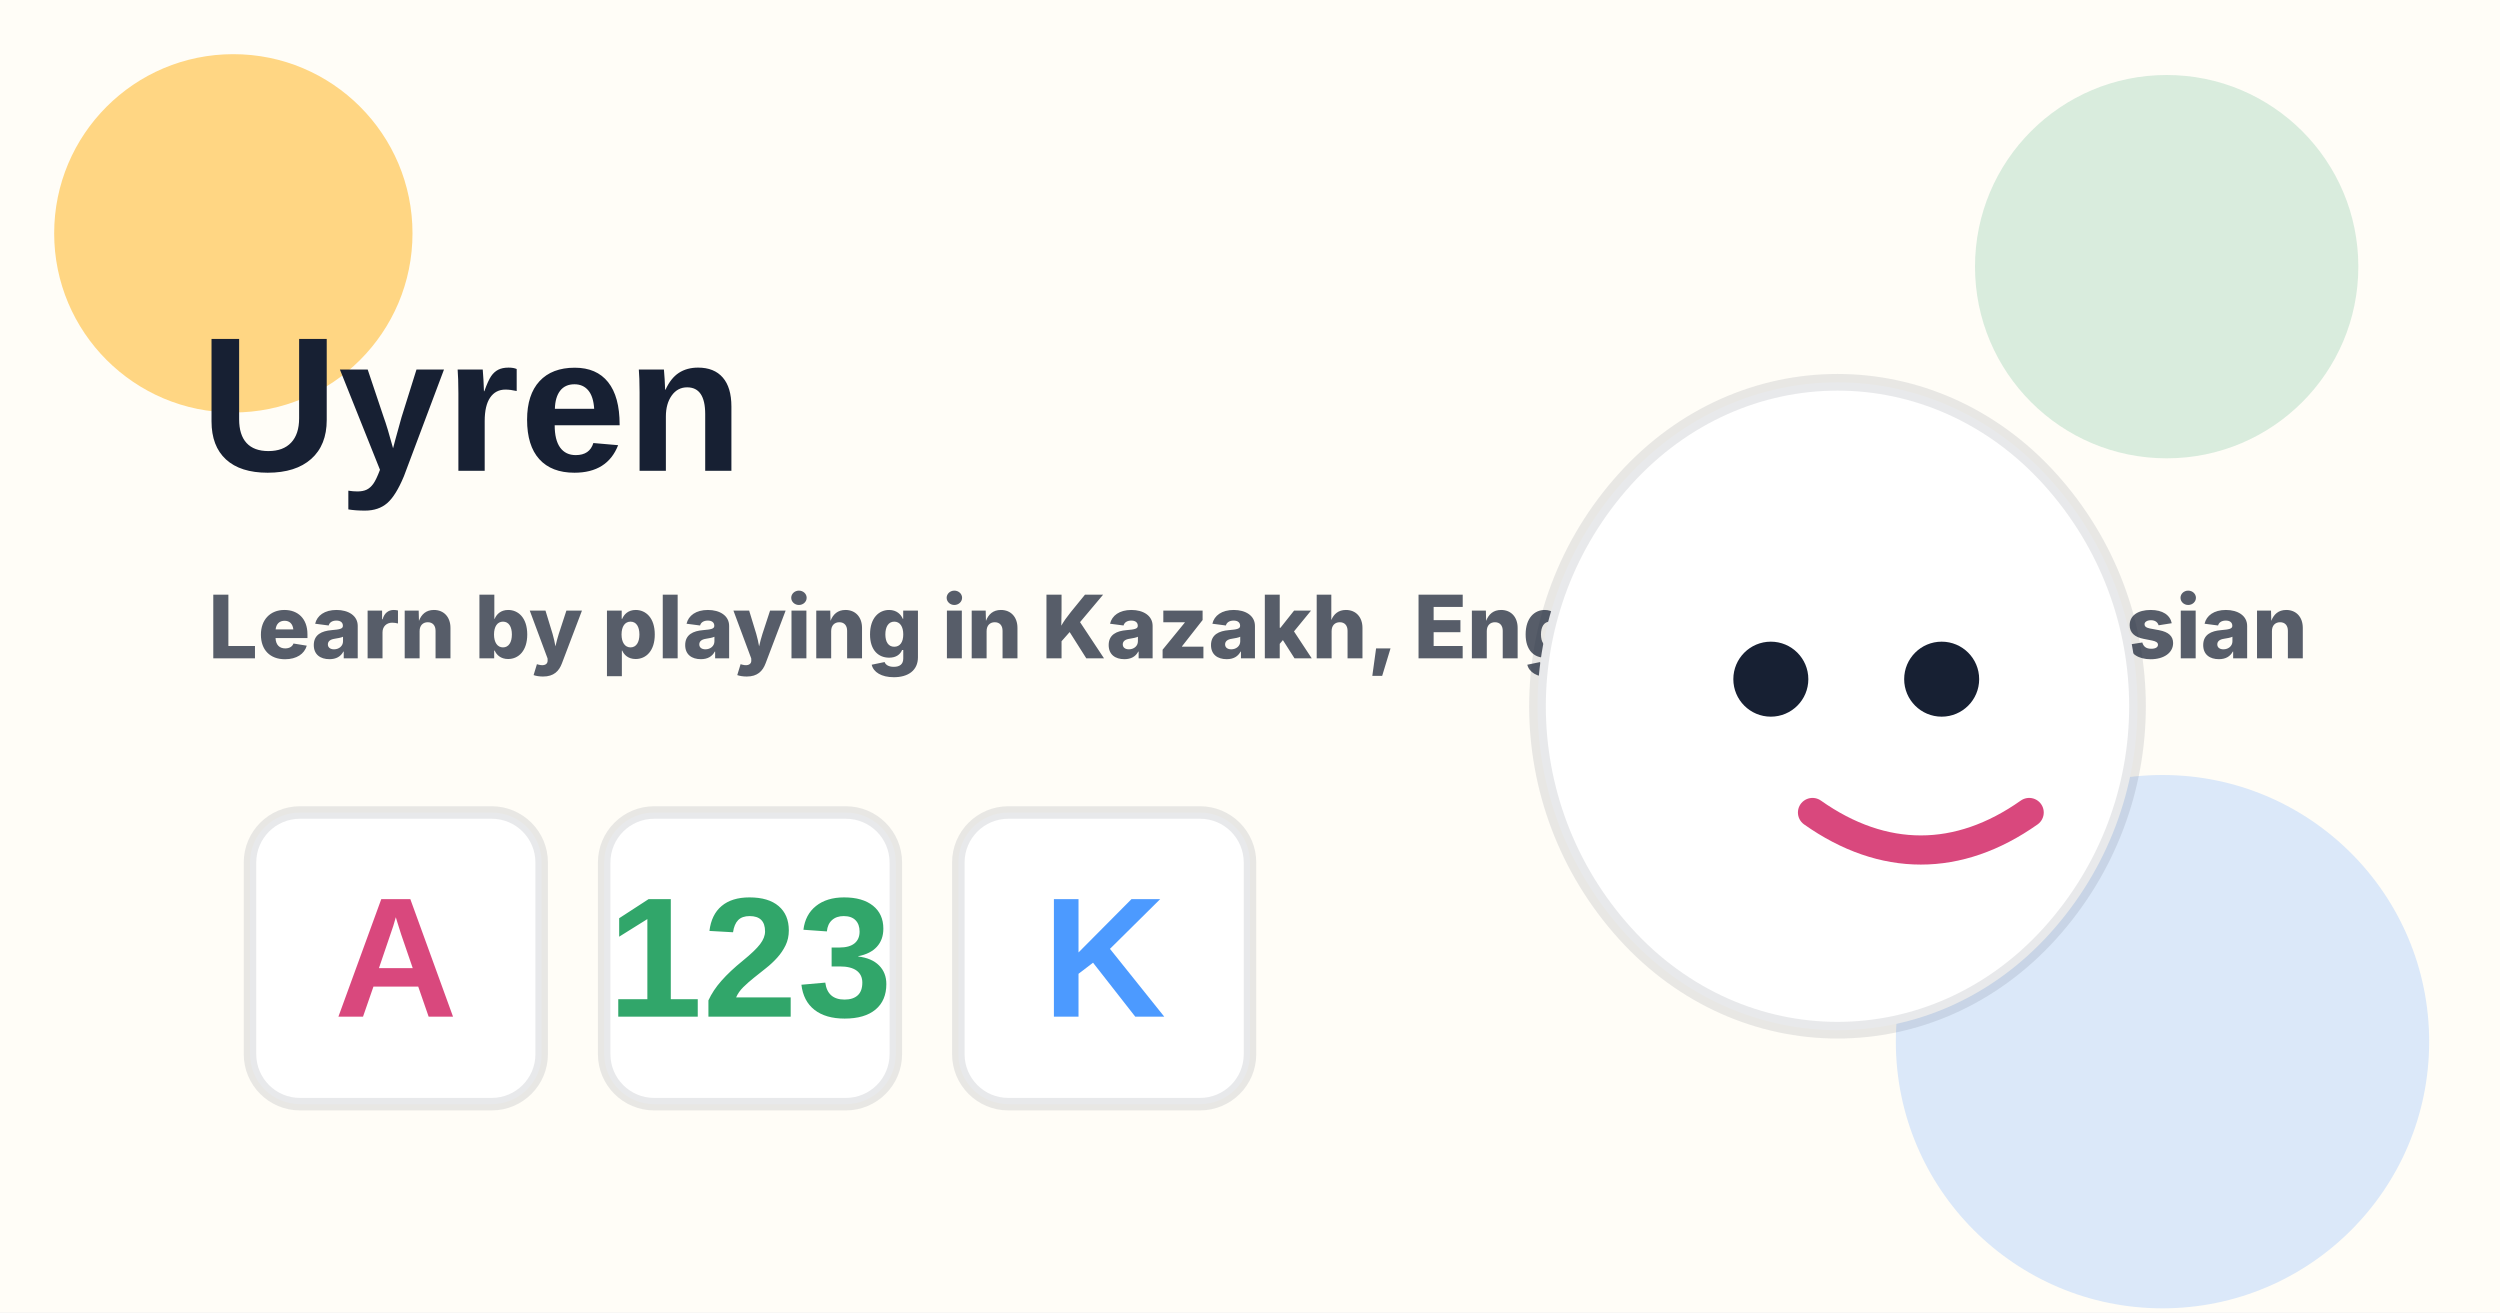
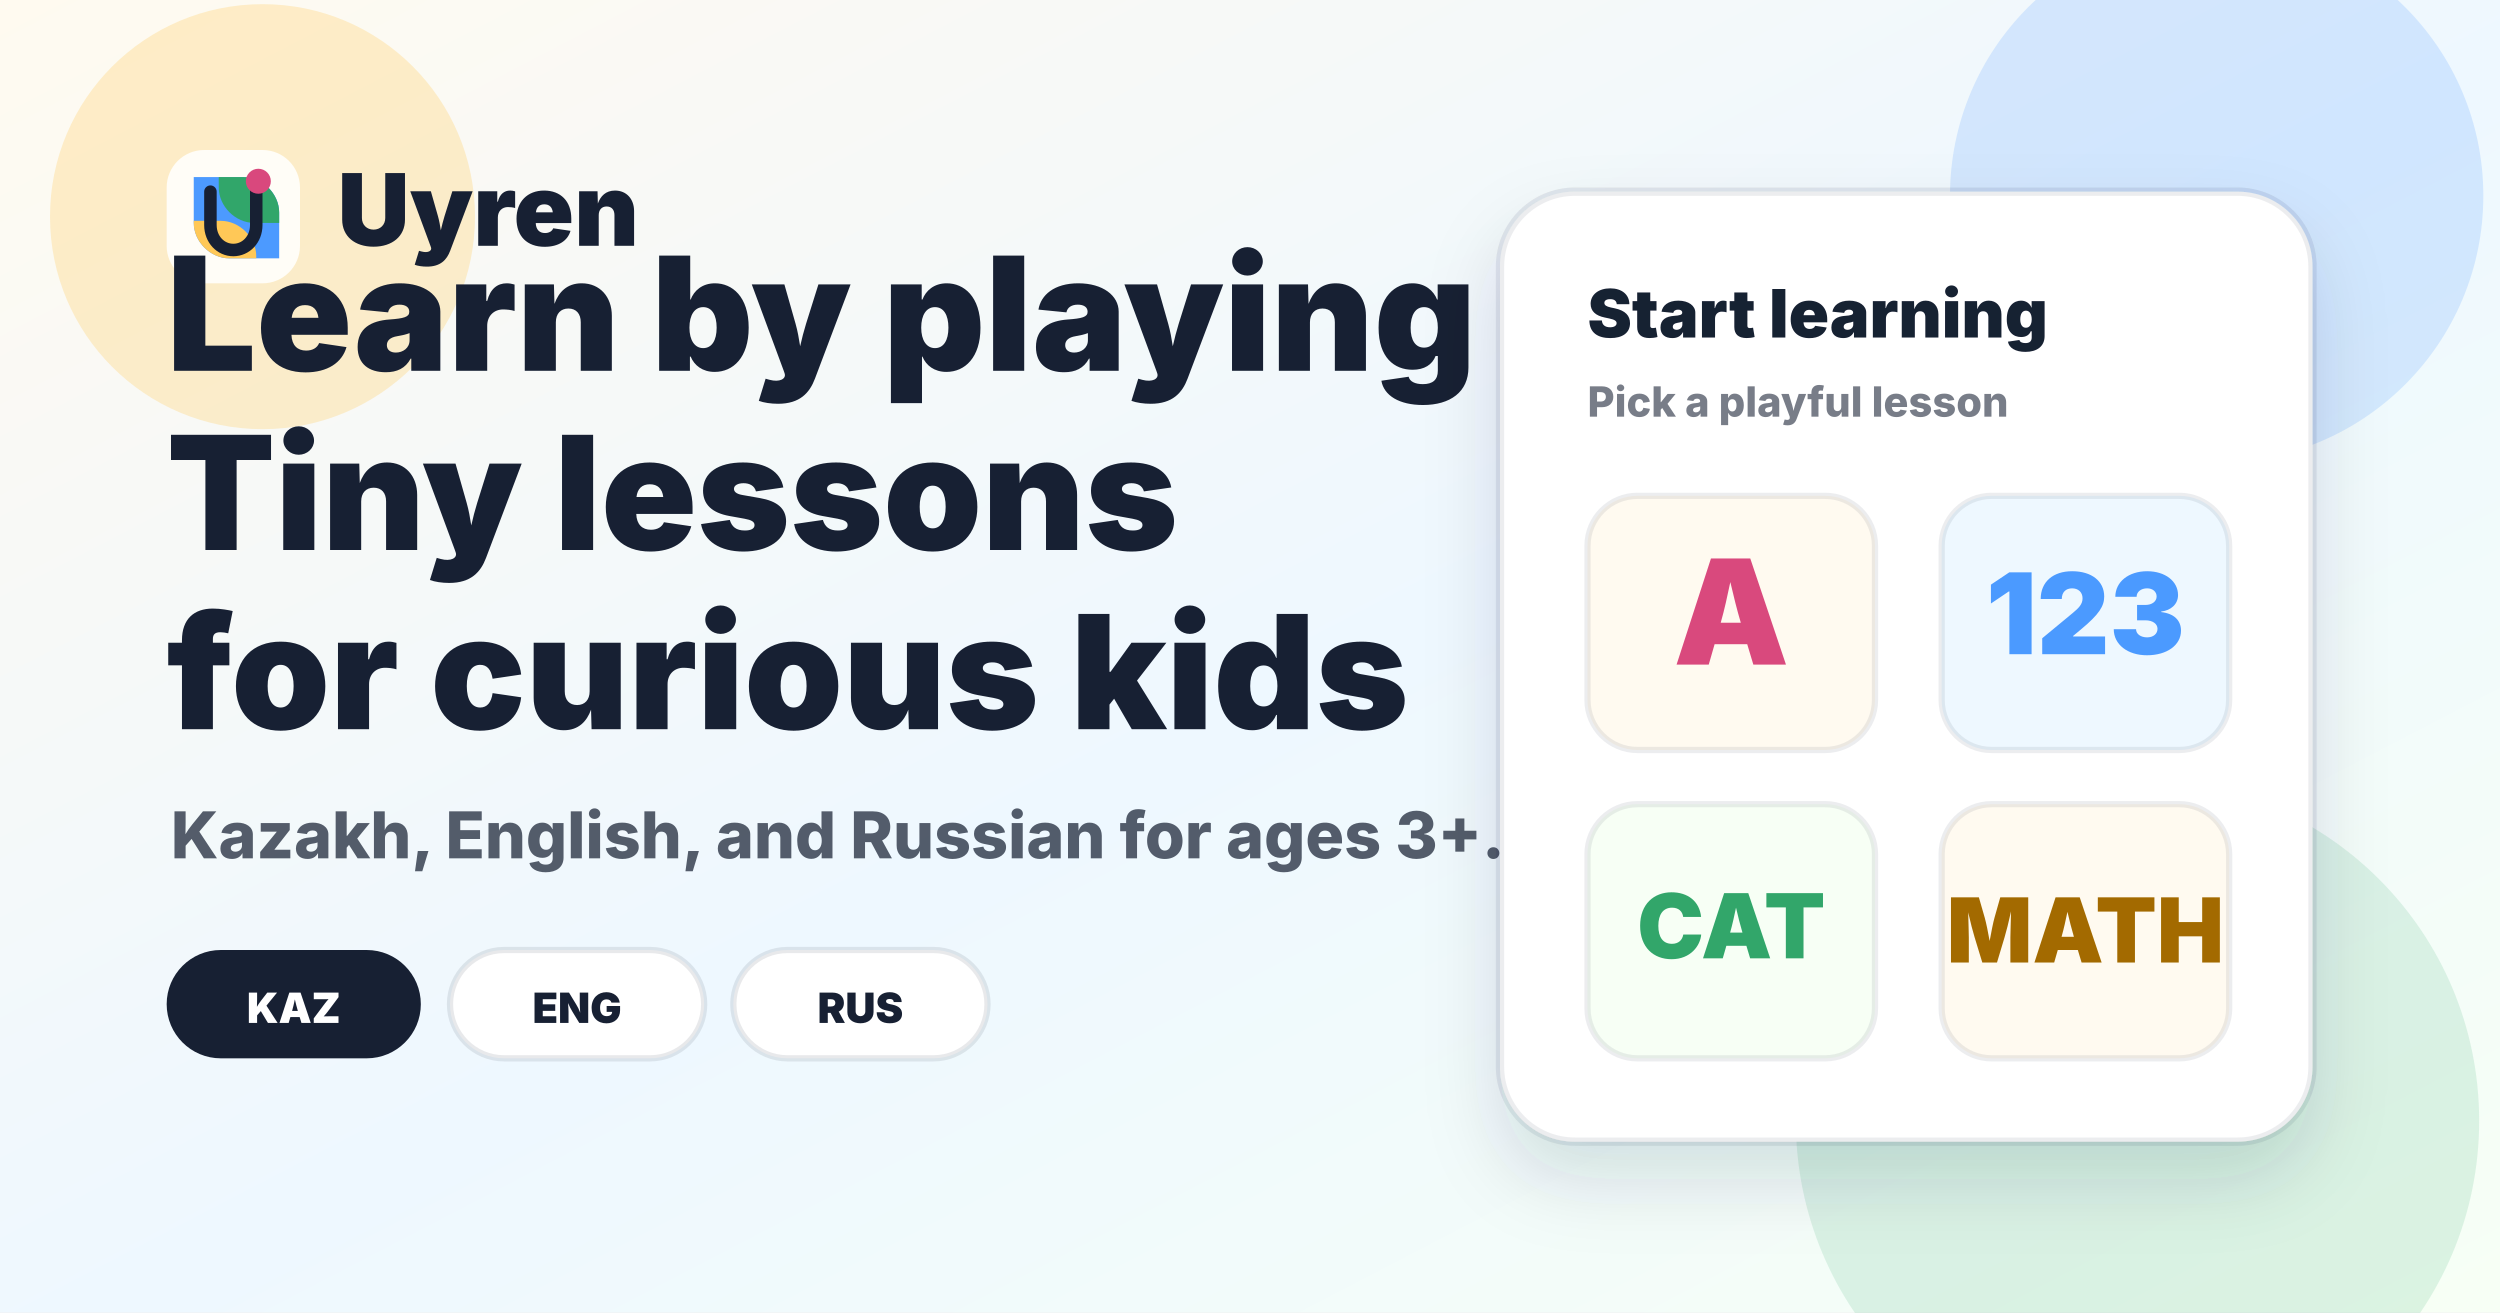
- <svg xmlns="http://www.w3.org/2000/svg" viewBox="0 0 1200 630" role="img" aria-labelledby="title">
-   <rect width="1200" height="630" fill="#fffdf7" />
-   <circle cx="112" cy="112" r="86" fill="#ffc857" fill-opacity=".72" />
-   <circle cx="1038" cy="500" r="128" fill="#4c9aff" fill-opacity=".2" />
-   <circle cx="1040" cy="128" r="92" fill="#31a66a" fill-opacity=".18" />
-   <text x="96" y="226" fill="#172033" font-family="Nunito, Arial, sans-serif" font-size="92" font-weight="900">Uyren</text>
-   <text x="100" y="316" fill="#172033" fill-opacity=".72" font-family="Inter, Arial, sans-serif" font-size="42" font-weight="800">Learn by playing in Kazakh, English, and Russian</text>
-   <g transform="translate(120 390)">
-     <rect width="140" height="140" rx="24" fill="#ffffff" stroke="#172033" stroke-opacity=".1" stroke-width="6" />
-     <rect x="170" width="140" height="140" rx="24" fill="#ffffff" stroke="#172033" stroke-opacity=".1" stroke-width="6" />
-     <rect x="340" width="140" height="140" rx="24" fill="#ffffff" stroke="#172033" stroke-opacity=".1" stroke-width="6" />
-     <text x="70" y="98" text-anchor="middle" fill="#d9487d" font-family="Nunito, Arial, sans-serif" font-size="82" font-weight="900">A</text>
-     <text x="240" y="98" text-anchor="middle" fill="#31a66a" font-family="Nunito, Arial, sans-serif" font-size="82" font-weight="900">123</text>
-     <text x="410" y="98" text-anchor="middle" fill="#4c9aff" font-family="Nunito, Arial, sans-serif" font-size="82" font-weight="900">K</text>
+ <svg xmlns="http://www.w3.org/2000/svg" width="1200" height="630" viewBox="0 0 1200 630" role="img" aria-labelledby="title desc">
+   <defs>
+     <linearGradient id="bg" x1="0" y1="0" x2="1" y2="1">
+       <stop offset="0" stop-color="#fffaf0" />
+       <stop offset=".52" stop-color="#eef8ff" />
+       <stop offset="1" stop-color="#f7fff5" />
+     </linearGradient>
+     <filter id="softShadow" x="-20%" y="-20%" width="140%" height="140%">
+       <feDropShadow dx="0" dy="18" stdDeviation="18" flood-color="#202b4c" flood-opacity=".14" />
+     </filter>
+   </defs>
+   <rect width="1200" height="630" fill="url(#bg)" />
+   <circle cx="126" cy="104" r="102" fill="#ffc857" fill-opacity=".28" />
+   <circle cx="1064" cy="94" r="128" fill="#4c9aff" fill-opacity=".18" />
+   <circle cx="1026" cy="538" r="164" fill="#31a66a" fill-opacity=".14" />
+   <g transform="translate(80 72)">
+     <rect width="64" height="64" rx="18" fill="#fffdf7" />
+     <path d="M13 13h24c9 0 17 8 17 17v22H30c-9 0-17-8-17-17V13z" fill="#4c9aff" />
+     <path d="M25 13h12c9 0 17 8 17 17v5H42c-9 0-17-8-17-17v-5z" fill="#31a66a" />
+     <path d="M13 34h13c9 0 17 8 17 17v1H30c-9 0-17-8-17-17v-1z" fill="#ffc857" />
+     <path d="M21 20v16c0 7 5 12 11 12s11-5 11-12V20" fill="none" stroke="#172033" stroke-width="6" stroke-linecap="round" />
+     <circle cx="44" cy="15" r="6" fill="#d9487d" />
+     <text x="82" y="46" fill="#172033" font-family="Nunito, Inter, Arial, sans-serif" font-size="48" font-weight="900">Uyren</text>
  </g>
-   <path d="M780 230c56-62 148-62 204 0s56 156 0 218-148 62-204 0-56-156 0-218z" fill="#ffffff" stroke="#172033" stroke-opacity=".1" stroke-width="8" />
-   <circle cx="850" cy="326" r="18" fill="#172033" />
-   <circle cx="932" cy="326" r="18" fill="#172033" />
-   <path d="M870 390c34 24 70 24 104 0" fill="none" stroke="#d9487d" stroke-width="14" stroke-linecap="round" />
+   <g transform="translate(80 178)">
+     <text fill="#172033" font-family="Nunito, Inter, Arial, sans-serif" font-size="76" font-weight="900">
+       <tspan x="0" y="0">Learn by playing</tspan>
+       <tspan x="0" y="86">Tiny lessons</tspan>
+       <tspan x="0" y="172">for curious kids</tspan>
+     </text>
+     <text x="2" y="234" fill="#172033" fill-opacity=".72" font-family="Inter, Arial, sans-serif" font-size="31" font-weight="800">
+       Kazakh, English, and Russian for ages 3+.
+     </text>
+     <g transform="translate(0 278)">
+       <rect width="122" height="52" rx="26" fill="#172033" />
+       <rect x="136" width="122" height="52" rx="26" fill="#ffffff" stroke="#172033" stroke-opacity=".1" stroke-width="3" />
+       <rect x="272" width="122" height="52" rx="26" fill="#ffffff" stroke="#172033" stroke-opacity=".1" stroke-width="3" />
+       <text x="61" y="35" text-anchor="middle" fill="#ffffff" font-family="Inter, Arial, sans-serif" font-size="20" font-weight="900">KAZ</text>
+       <text x="197" y="35" text-anchor="middle" fill="#172033" font-family="Inter, Arial, sans-serif" font-size="20" font-weight="900">ENG</text>
+       <text x="333" y="35" text-anchor="middle" fill="#172033" font-family="Inter, Arial, sans-serif" font-size="20" font-weight="900">RUS</text>
+     </g>
+   </g>
+   <g transform="translate(720 92)" filter="url(#softShadow)">
+     <rect width="390" height="456" rx="36" fill="#ffffff" stroke="#172033" stroke-opacity=".08" stroke-width="4" />
+     <text x="42" y="70" fill="#172033" font-family="Nunito, Inter, Arial, sans-serif" font-size="32" font-weight="900">Start learning</text>
+     <text x="42" y="108" fill="#172033" fill-opacity=".58" font-family="Inter, Arial, sans-serif" font-size="20" font-weight="800">Pick a playful lesson</text>
+     <g transform="translate(42 146)">
+       <rect width="138" height="122" rx="24" fill="#fffaf0" stroke="#172033" stroke-opacity=".08" stroke-width="3" />
+       <text x="69" y="81" text-anchor="middle" fill="#d9487d" font-family="Nunito, Inter, Arial, sans-serif" font-size="70" font-weight="900">A</text>
+       <rect x="170" width="138" height="122" rx="24" fill="#eef8ff" stroke="#172033" stroke-opacity=".08" stroke-width="3" />
+       <text x="239" y="76" text-anchor="middle" fill="#4c9aff" font-family="Nunito, Inter, Arial, sans-serif" font-size="54" font-weight="900">123</text>
+     </g>
+     <g transform="translate(42 294)">
+       <rect width="138" height="122" rx="24" fill="#f7fff5" stroke="#172033" stroke-opacity=".08" stroke-width="3" />
+       <text x="69" y="74" text-anchor="middle" fill="#31a66a" font-family="Nunito, Inter, Arial, sans-serif" font-size="43" font-weight="900">CAT</text>
+       <rect x="170" width="138" height="122" rx="24" fill="#fffaf0" stroke="#172033" stroke-opacity=".08" stroke-width="3" />
+       <text x="239" y="76" text-anchor="middle" fill="#a36a00" font-family="Nunito, Inter, Arial, sans-serif" font-size="43" font-weight="900">MATH</text>
+     </g>
+   </g>
</svg>
